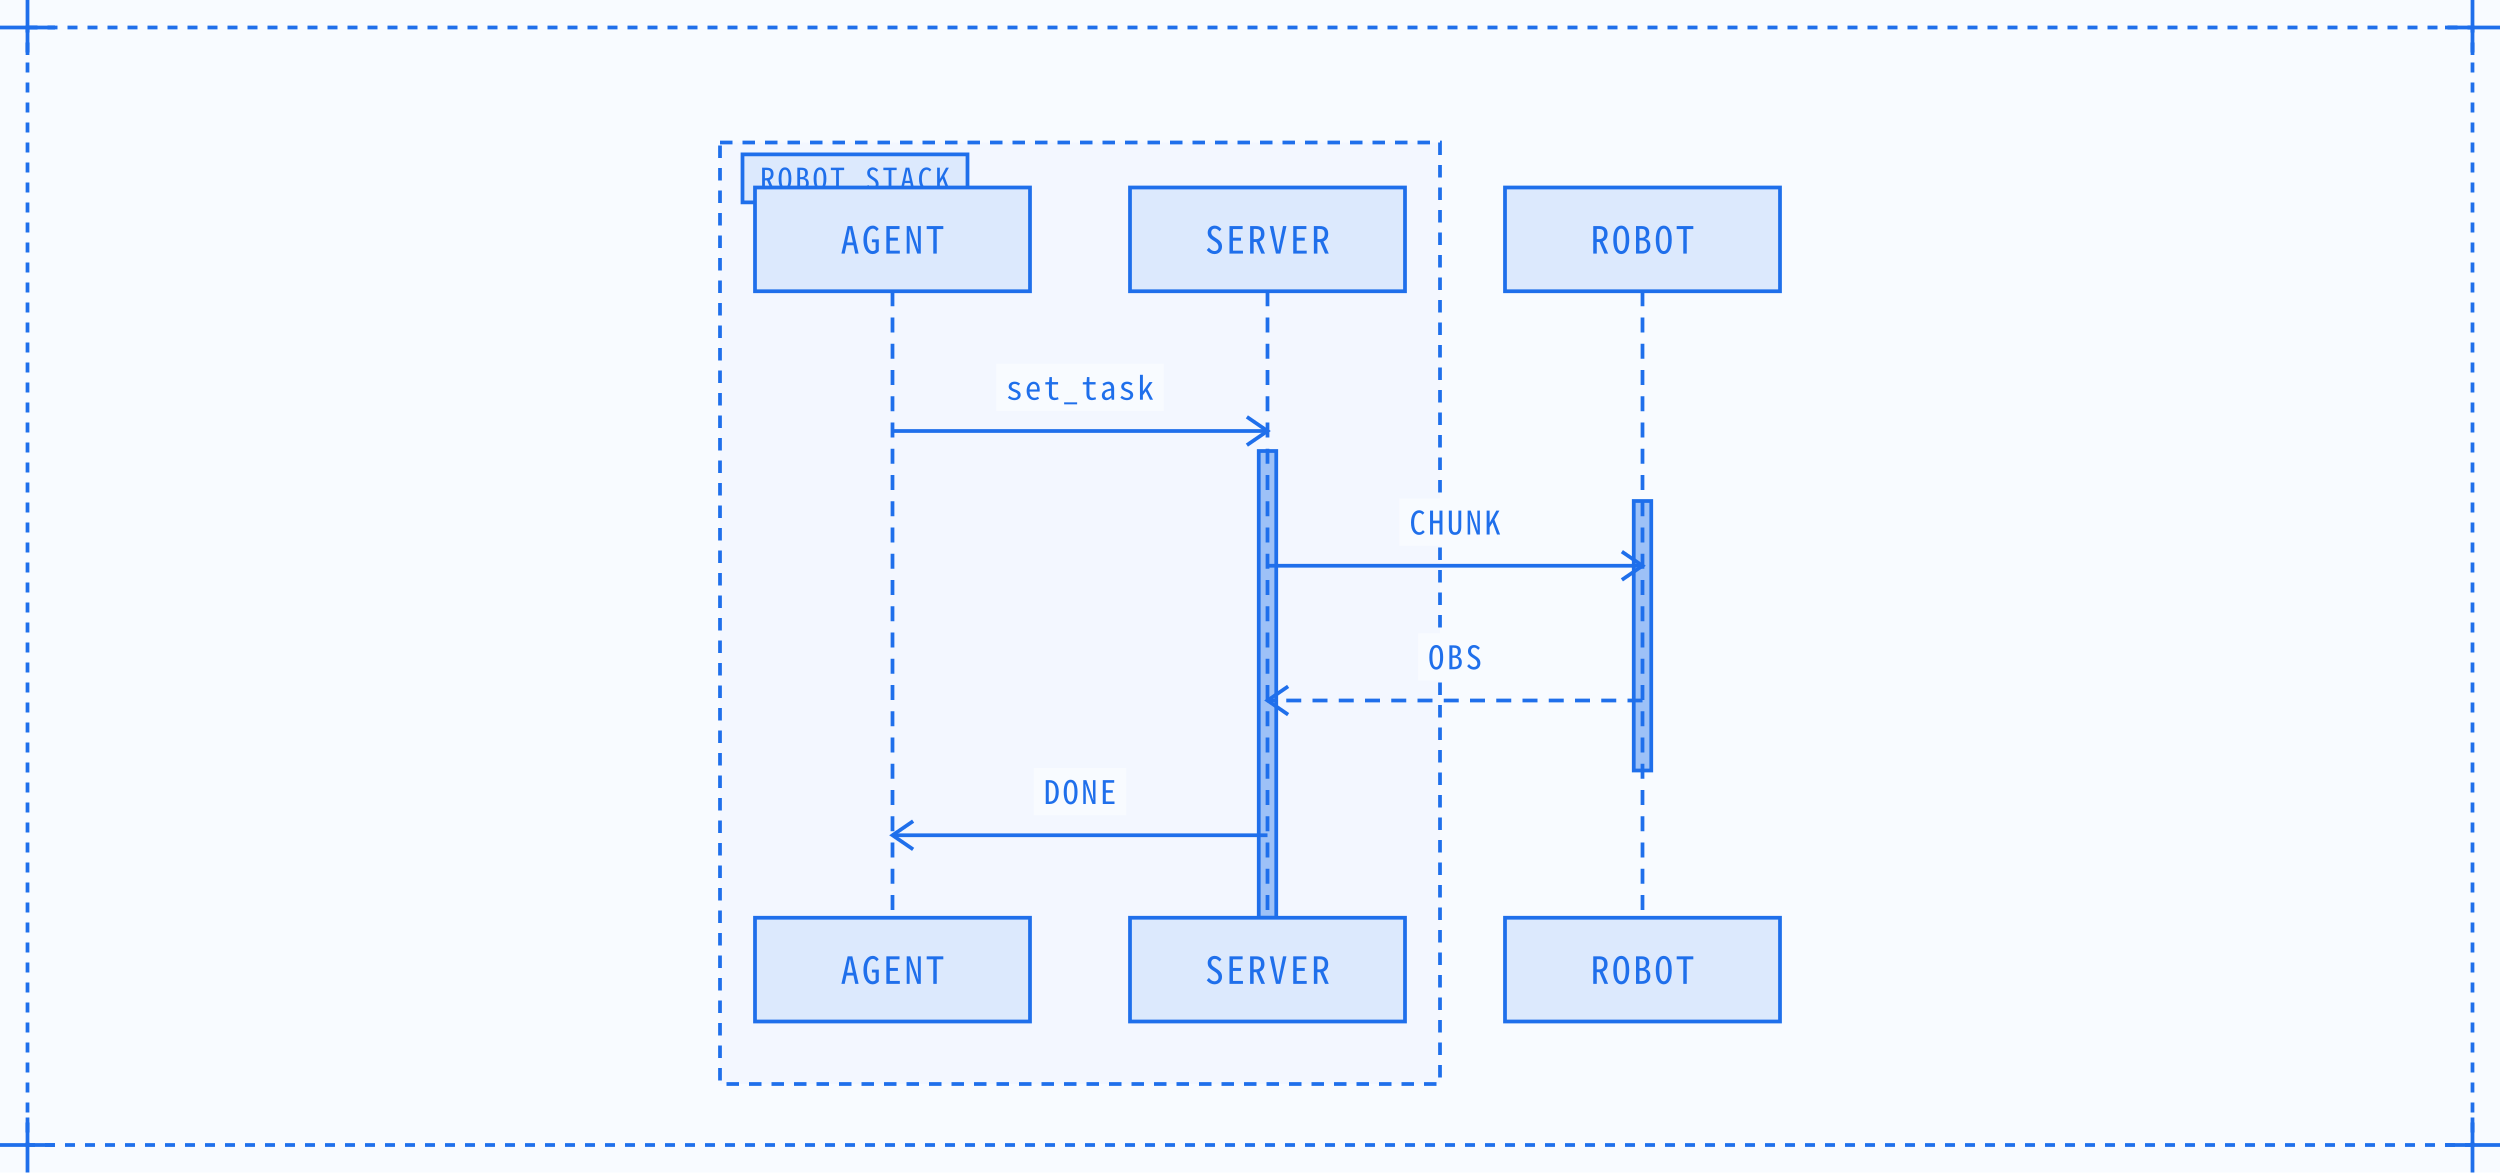
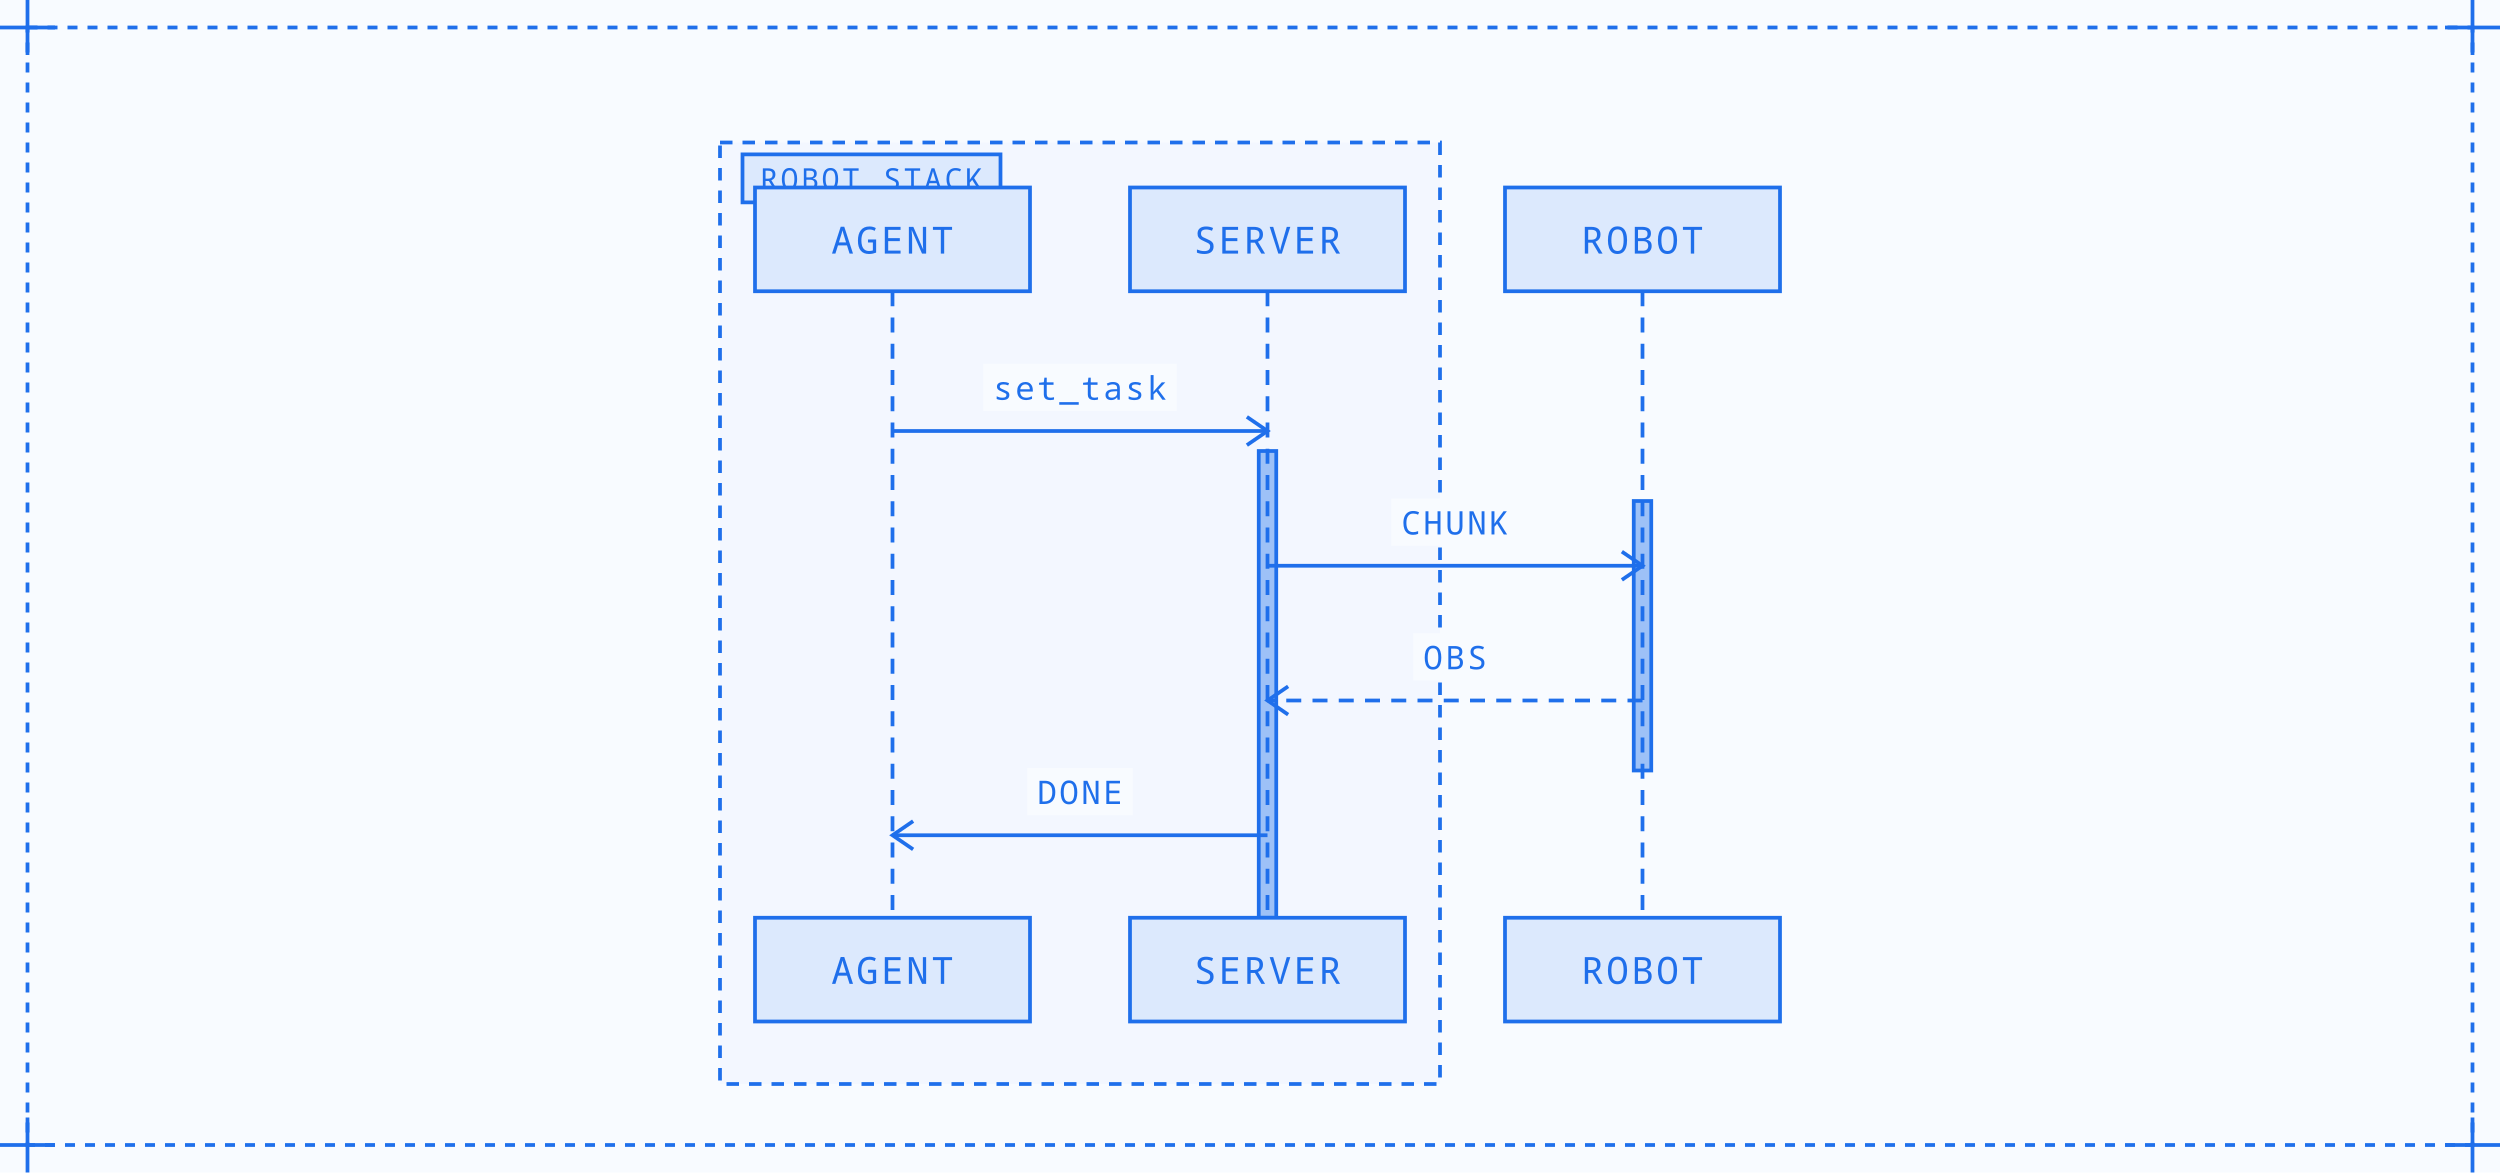
<svg xmlns="http://www.w3.org/2000/svg" width="2000" height="938" viewBox="0 0 2000 938">
  <defs>
    <pattern id="hatch-f12" width="16" height="16" patternUnits="userSpaceOnUse" patternTransform="rotate(45)">
      <rect width="16" height="16" fill="#EEF4FE" />
      <line x1="0" y1="0" x2="0" y2="16" stroke="#1F6FEB" stroke-width="3" />
    </pattern>
    <pattern id="dots-f12" width="14" height="14" patternUnits="userSpaceOnUse">
      <rect width="14" height="14" fill="#EEF4FE" />
      <circle cx="7" cy="7" r="2.4" fill="#1F6FEB" />
    </pattern>
  </defs>
-   <style>svg{font-family:'Noto Sans Mono CJK SC'}</style>
+   <style>svg{font-family:'Noto Sans Mono'}</style>
  <rect x="0" y="0" width="2000" height="938" fill="#F8FBFF" />
  <rect x="22" y="22" width="1956" height="894" fill="none" stroke="#1F6FEB" stroke-width="3" stroke-dasharray="8 8" />
  <g stroke="#1F6FEB" stroke-width="3">
    <path d="M0,22h44M22,0v44" />
    <path d="M0,916h44M22,894v44" />
    <path d="M1956,22h44M1978,0v44" />
    <path d="M1956,916h44M1978,894v44" />
  </g>
  <rect x="576.0" y="114.0" width="576.0" height="753.2" fill="#EEF4FE" fill-opacity="0.55" stroke="#1F6FEB" stroke-width="3" stroke-dasharray="10 8" />
-   <rect x="594.0" y="123.5" width="180.0" height="38.4" fill="#DCE9FD" stroke="#1F6FEB" stroke-width="3" />
-   <text x="684.0" y="151.8" text-anchor="middle" font-size="24" letter-spacing="2" font-weight="normal" fill="#1F6FEB">ROBOT STACK</text>
+   <rect x="594.0" y="123.5" width="206.4" height="38.4" fill="#DCE9FD" stroke="#1F6FEB" stroke-width="3" />
+   <text x="697.2" y="151.8" text-anchor="middle" font-size="24" letter-spacing="2" font-weight="normal" fill="#1F6FEB">ROBOT STACK</text>
  <rect x="1307.0" y="400.8" width="14.0" height="215.6" fill="#9DC1F7" stroke="#1F6FEB" stroke-width="3" />
  <rect x="1007.0" y="360.8" width="14.0" height="373.4" fill="#9DC1F7" stroke="#1F6FEB" stroke-width="3" />
  <path d="M1314.0,233.0 L1314.0,734.2" fill="none" stroke="#1F6FEB" stroke-width="3" stroke-dasharray="12 9" stroke-linejoin="miter" />
  <path d="M1014.0,233.0 L1014.0,734.2" fill="none" stroke="#1F6FEB" stroke-width="3" stroke-dasharray="12 9" stroke-linejoin="miter" />
  <path d="M714.0,233.0 L714.0,734.2" fill="none" stroke="#1F6FEB" stroke-width="3" stroke-dasharray="12 9" stroke-linejoin="miter" />
  <path d="M604.0,150.0 h220.0 v83.0 h-220.0 Z" fill="#DCE9FD" stroke="#1F6FEB" stroke-width="3" />
  <text x="714.0" y="202.9" text-anchor="middle" font-size="30" letter-spacing="2" font-weight="normal" fill="#1F6FEB">AGENT</text>
  <path d="M904.0,150.0 h220.0 v83.0 h-220.0 Z" fill="#DCE9FD" stroke="#1F6FEB" stroke-width="3" />
  <text x="1014.0" y="202.9" text-anchor="middle" font-size="30" letter-spacing="2" font-weight="normal" fill="#1F6FEB">SERVER</text>
  <path d="M1204.0,150.0 h220.0 v83.0 h-220.0 Z" fill="#DCE9FD" stroke="#1F6FEB" stroke-width="3" />
  <text x="1314.0" y="202.9" text-anchor="middle" font-size="30" letter-spacing="2" font-weight="normal" fill="#1F6FEB">ROBOT</text>
-   <rect x="797.0" y="291.0" width="134.0" height="37.8" fill="#F8FBFF" />
+   <rect x="786.6" y="291.0" width="154.8" height="37.8" fill="#F8FBFF" />
  <text x="864.0" y="319.8" text-anchor="middle" font-size="26" letter-spacing="2" font-weight="normal" fill="#1F6FEB">set_task</text>
  <path d="M714.0,344.8 L1014.0,344.8" fill="none" stroke="#1F6FEB" stroke-width="3" stroke-linejoin="miter" />
  <path d="M997.5,356.1 L1014.0,344.8 L997.5,333.5" fill="none" stroke="#1F6FEB" stroke-width="3" stroke-linejoin="miter" />
-   <rect x="1119.5" y="398.8" width="89.0" height="37.8" fill="#F8FBFF" />
+   <rect x="1113.0" y="398.8" width="102.0" height="37.8" fill="#F8FBFF" />
  <text x="1164.0" y="427.6" text-anchor="middle" font-size="26" letter-spacing="2" font-weight="normal" fill="#1F6FEB">CHUNK</text>
  <path d="M1014.0,452.6 L1314.0,452.6" fill="none" stroke="#1F6FEB" stroke-width="3" stroke-linejoin="miter" />
  <path d="M1297.5,463.9 L1314.0,452.6 L1297.5,441.3" fill="none" stroke="#1F6FEB" stroke-width="3" stroke-linejoin="miter" />
-   <rect x="1134.5" y="506.6" width="59.0" height="37.8" fill="#F8FBFF" />
+   <rect x="1130.6" y="506.6" width="66.8" height="37.8" fill="#F8FBFF" />
  <text x="1164.0" y="535.4" text-anchor="middle" font-size="26" letter-spacing="2" font-weight="normal" fill="#1F6FEB">OBS</text>
  <path d="M1314.0,560.4 L1014.0,560.4" fill="none" stroke="#1F6FEB" stroke-width="3" stroke-dasharray="12 9" stroke-linejoin="miter" />
  <path d="M1030.5,549.1 L1014.0,560.4 L1030.5,571.7" fill="none" stroke="#1F6FEB" stroke-width="3" stroke-linejoin="miter" />
-   <rect x="827.0" y="614.4" width="74.0" height="37.8" fill="#F8FBFF" />
+   <rect x="821.8" y="614.4" width="84.4" height="37.8" fill="#F8FBFF" />
  <text x="864.0" y="643.2" text-anchor="middle" font-size="26" letter-spacing="2" font-weight="normal" fill="#1F6FEB">DONE</text>
  <path d="M1014.0,668.2 L714.0,668.2" fill="none" stroke="#1F6FEB" stroke-width="3" stroke-linejoin="miter" />
  <path d="M730.5,656.9 L714.0,668.2 L730.5,679.5" fill="none" stroke="#1F6FEB" stroke-width="3" stroke-linejoin="miter" />
  <path d="M604.0,734.2 h220.0 v83.0 h-220.0 Z" fill="#DCE9FD" stroke="#1F6FEB" stroke-width="3" />
  <text x="714.0" y="787.1" text-anchor="middle" font-size="30" letter-spacing="2" font-weight="normal" fill="#1F6FEB">AGENT</text>
  <path d="M904.0,734.2 h220.0 v83.0 h-220.0 Z" fill="#DCE9FD" stroke="#1F6FEB" stroke-width="3" />
  <text x="1014.0" y="787.1" text-anchor="middle" font-size="30" letter-spacing="2" font-weight="normal" fill="#1F6FEB">SERVER</text>
  <path d="M1204.0,734.2 h220.0 v83.0 h-220.0 Z" fill="#DCE9FD" stroke="#1F6FEB" stroke-width="3" />
  <text x="1314.0" y="787.1" text-anchor="middle" font-size="30" letter-spacing="2" font-weight="normal" fill="#1F6FEB">ROBOT</text>
</svg>
